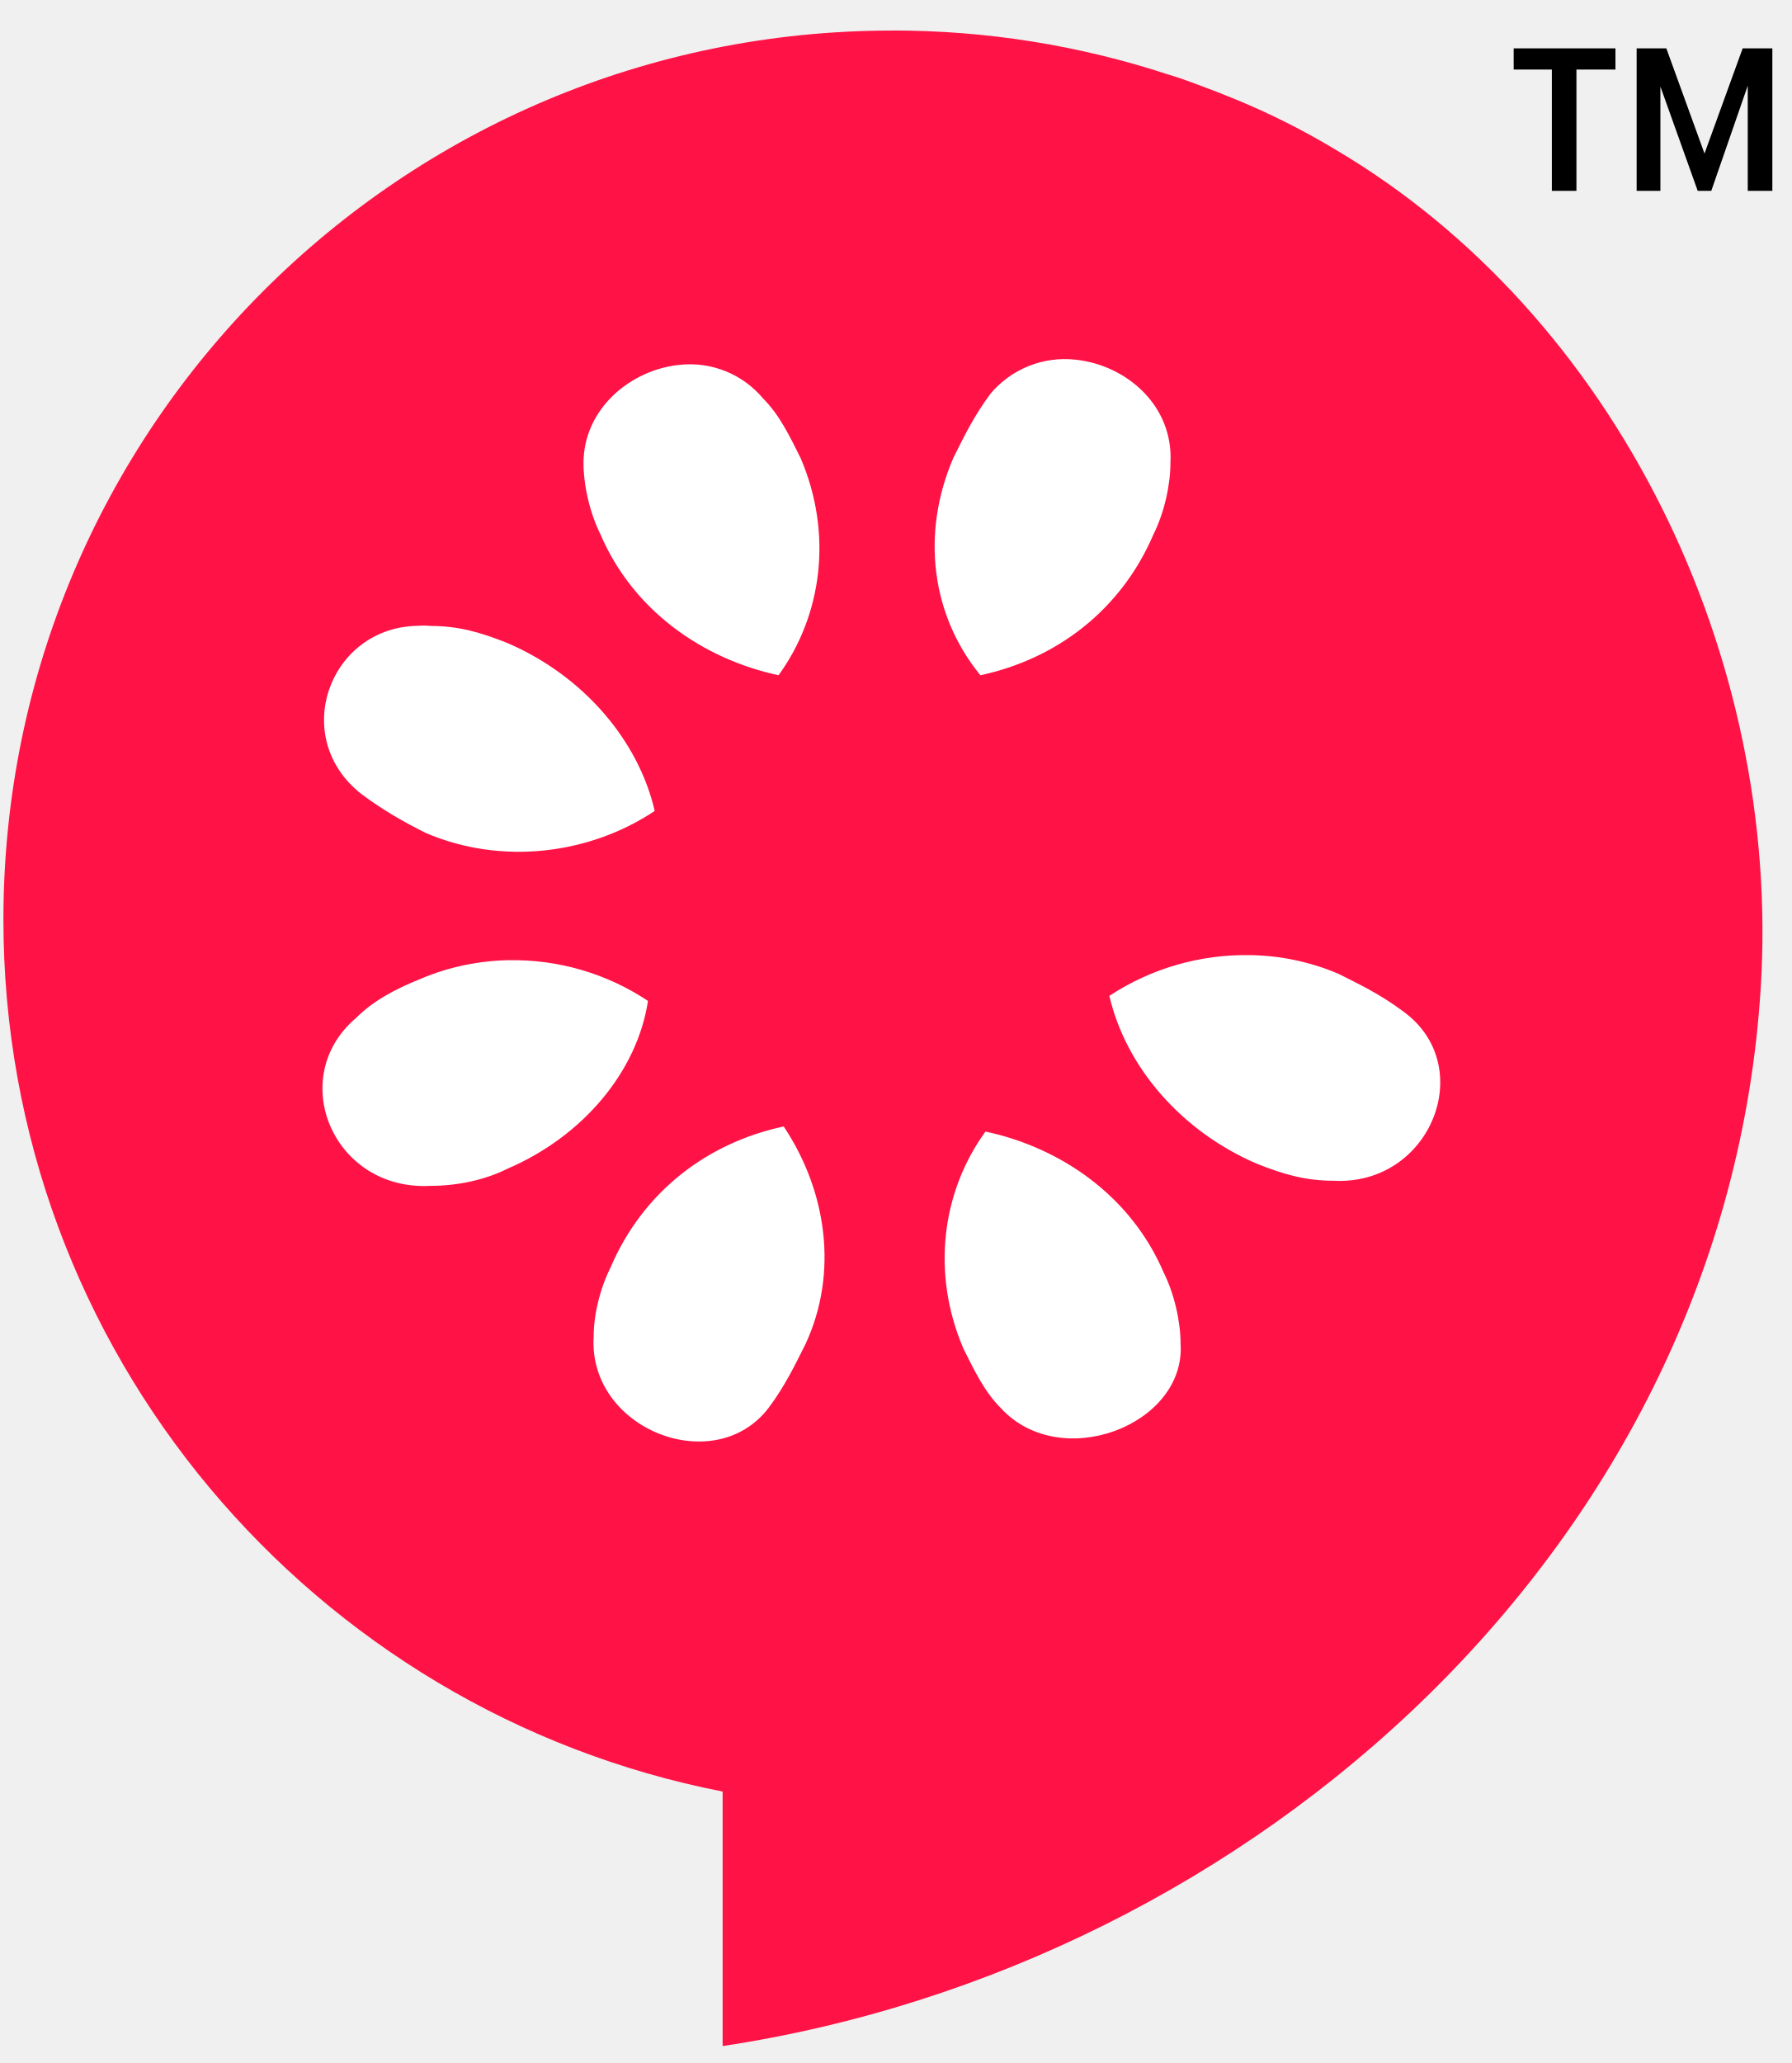
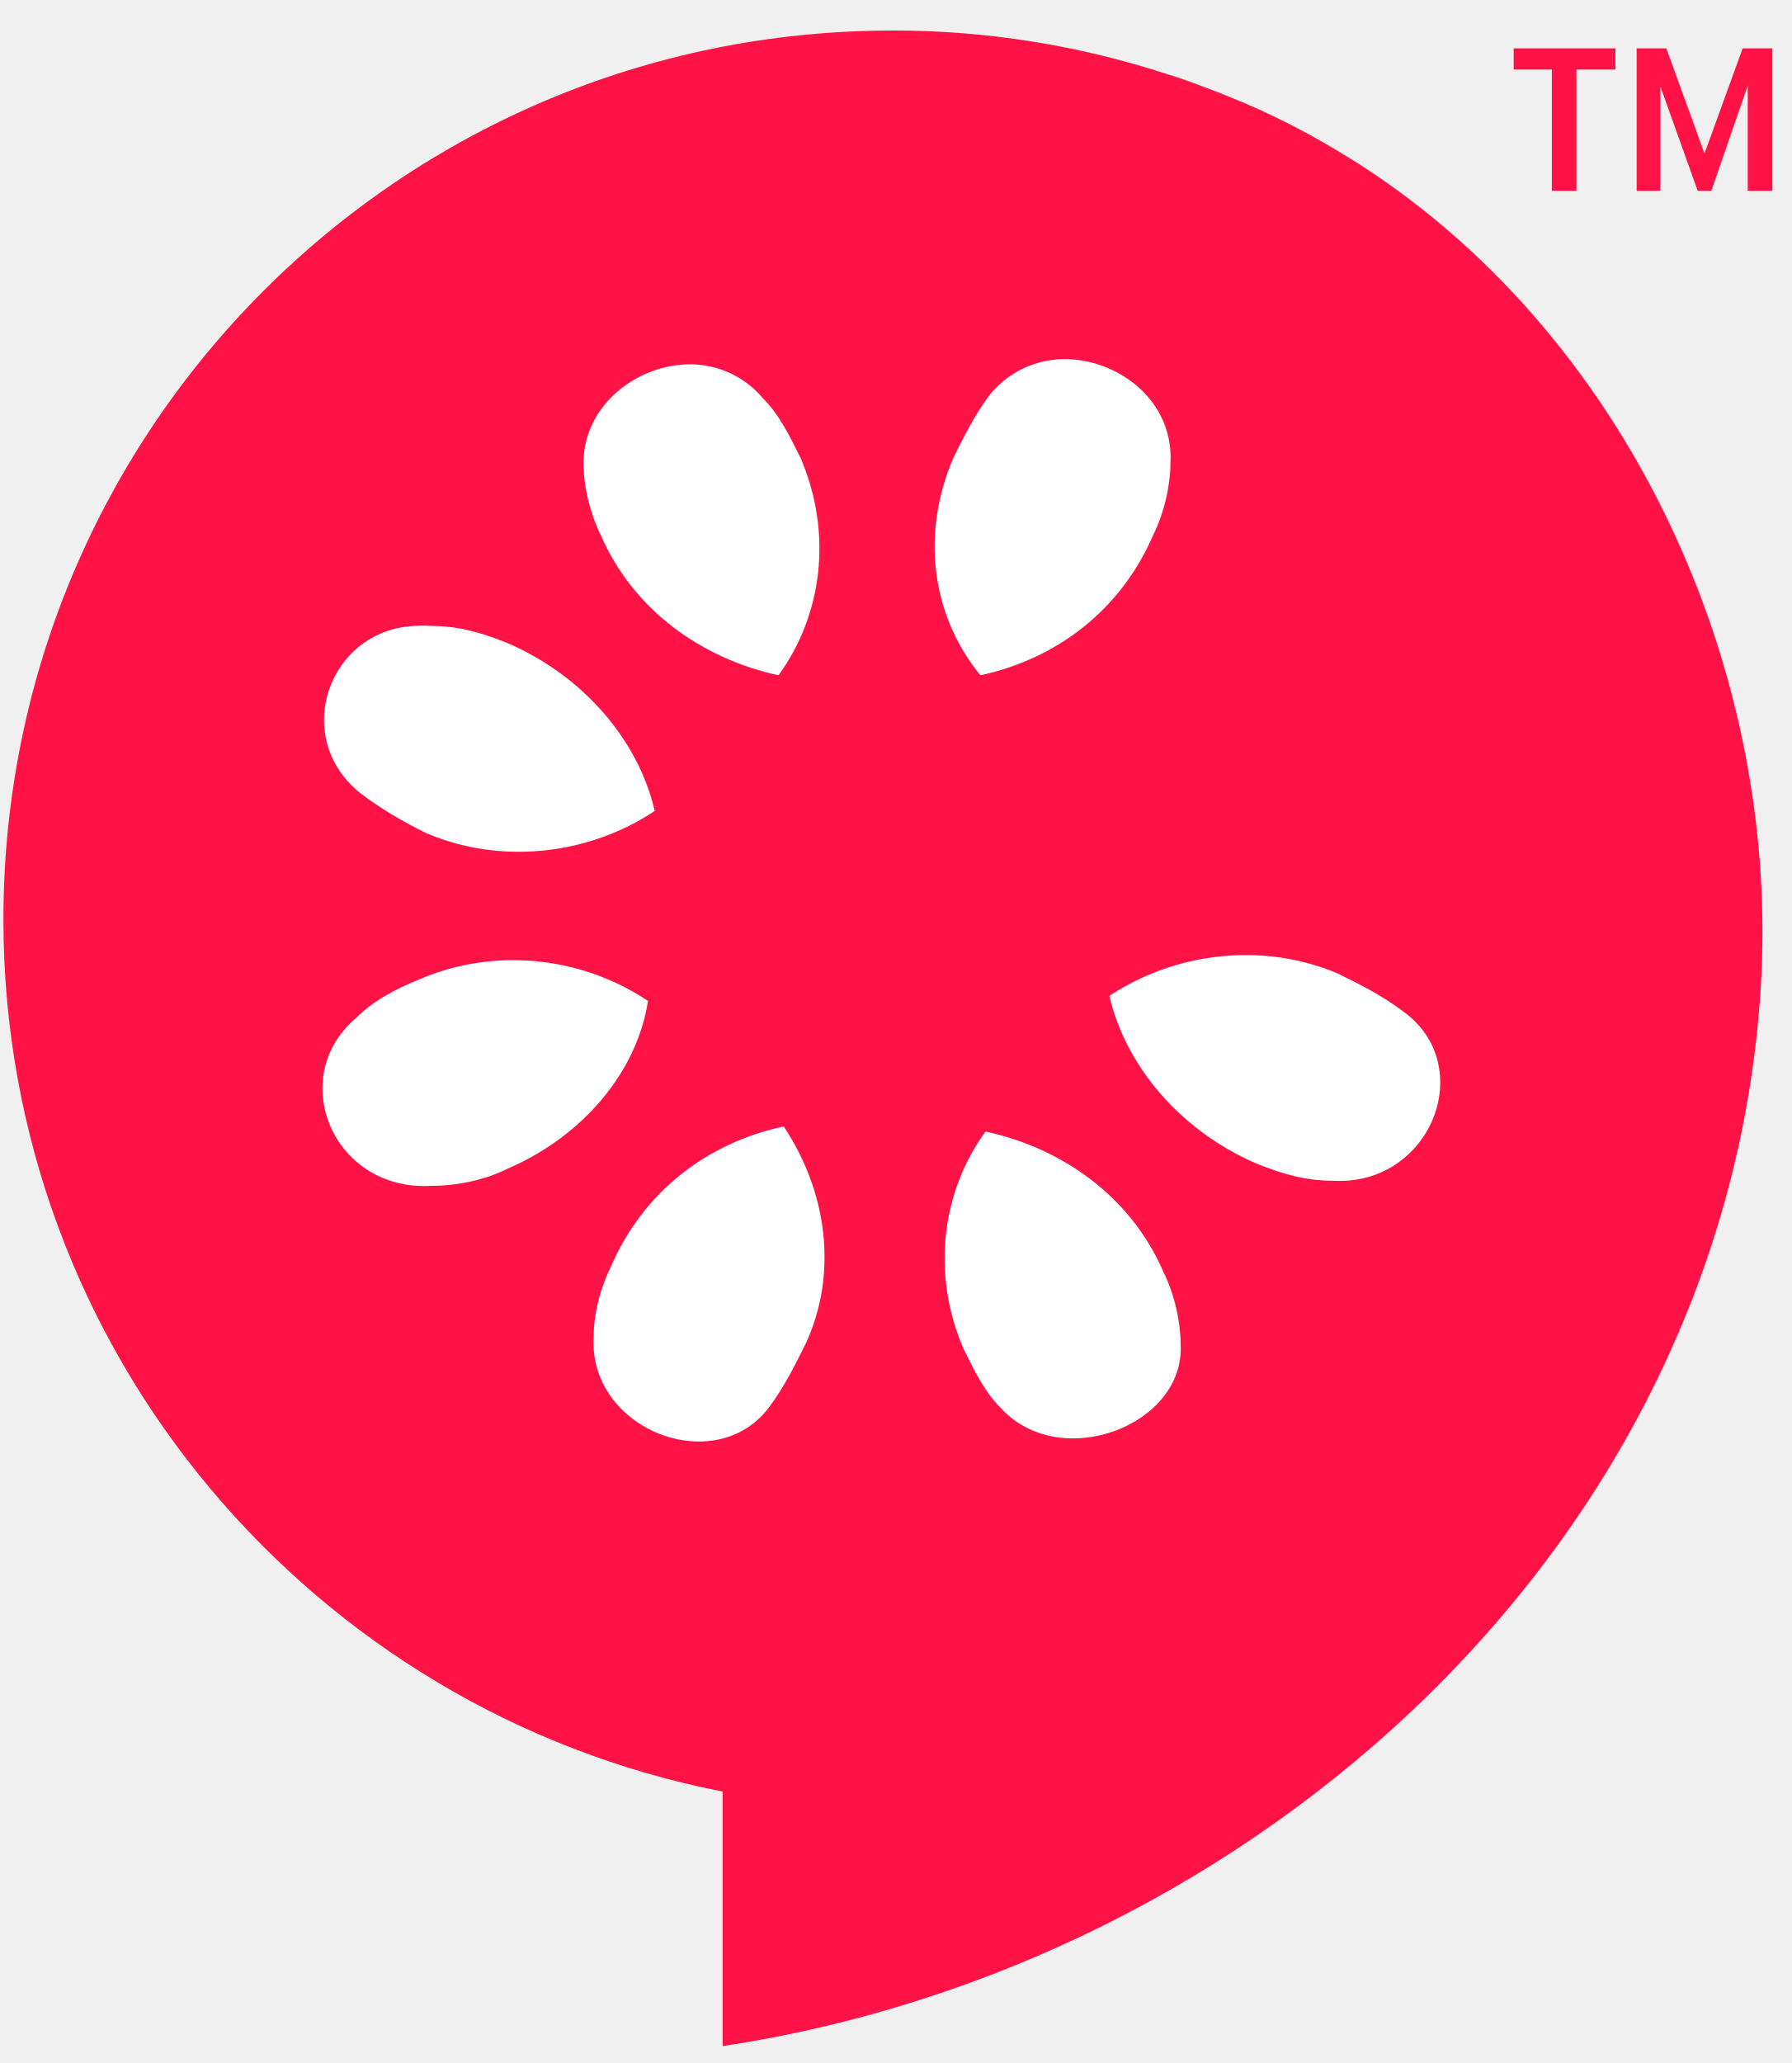
<svg xmlns="http://www.w3.org/2000/svg" width="33" height="38" viewBox="0 0 33 38">
  <g fill="none" fill-rule="evenodd">
    <path d="M16.438.563C7.386.563.063 7.886.063 16.938c0 7.968 5.712 14.589 13.25 16.062v4.688c9.8-1.478 18.477-9.257 19.124-19.47.39-6.146-2.674-12.421-7.843-15.468a13.62 13.62 0 0 0-1.875-.938l-.313-.125c-.287-.106-.577-.225-.875-.312a16.246 16.246 0 0 0-5.093-.813v.001z" fill="#ff1245" />
    <path d="M19.813 6.625a1.787 1.787 0 0 0-1.563.625c-.3.4-.488.787-.688 1.188-.6 1.4-.4 2.9.5 4 1.4-.3 2.588-1.194 3.188-2.594.2-.4.313-.913.313-1.313.062-1.062-.817-1.81-1.75-1.906zm-7.282.094c-.913.087-1.781.812-1.781 1.812 0 .4.113.913.313 1.313.6 1.4 1.88 2.293 3.28 2.594.8-1.1 1.007-2.6.407-4-.2-.4-.387-.794-.688-1.094a1.757 1.757 0 0 0-1.53-.625h-.001zM7.625 11.53c-1.577.081-2.281 2.063-.969 3.094.4.3.788.519 1.188.719 1.4.6 3.019.394 4.218-.406-.3-1.3-1.318-2.494-2.718-3.094-.5-.2-.906-.313-1.406-.313-.113-.012-.208-.005-.313 0zm15.406 6.063a4.574 4.574 0 0 0-2.593.75c.3 1.3 1.318 2.493 2.718 3.093.5.2.907.313 1.407.313 1.8.1 2.68-2.125 1.28-3.125-.4-.3-.787-.488-1.187-.688a4.32 4.32 0 0 0-1.625-.343zm-13.656.093c-.55.011-1.1.12-1.625.344-.5.2-.888.419-1.188.719-1.3 1.1-.425 3.194 1.375 3.094.5 0 1.007-.113 1.407-.313 1.4-.6 2.394-1.793 2.594-3.093a4.475 4.475 0 0 0-2.563-.75v-.001zm5.063 3.063c-1.4.3-2.588 1.194-3.188 2.594-.2.4-.313.881-.313 1.281-.1 1.7 2.22 2.613 3.22 1.313.3-.4.487-.788.687-1.188.6-1.3.394-2.8-.406-4zm3.718.094c-.8 1.1-1.006 2.6-.406 4 .2.4.387.793.688 1.093 1.1 1.2 3.412.313 3.312-1.187 0-.4-.113-.913-.313-1.313-.6-1.4-1.88-2.293-3.28-2.593h-.001z" fill="#FFF" />
-     <text id="™" font-family="Roboto-Regular, Roboto" font-size="10" fill="#000" transform="translate(0 -1)">
+     <text id="™" font-family="Roboto-Regular, Roboto" font-size="10" fill="#ff1245" transform="translate(0 -1)">
      <tspan x="27.373" y="9">™</tspan>
    </text>
  </g>
</svg>
